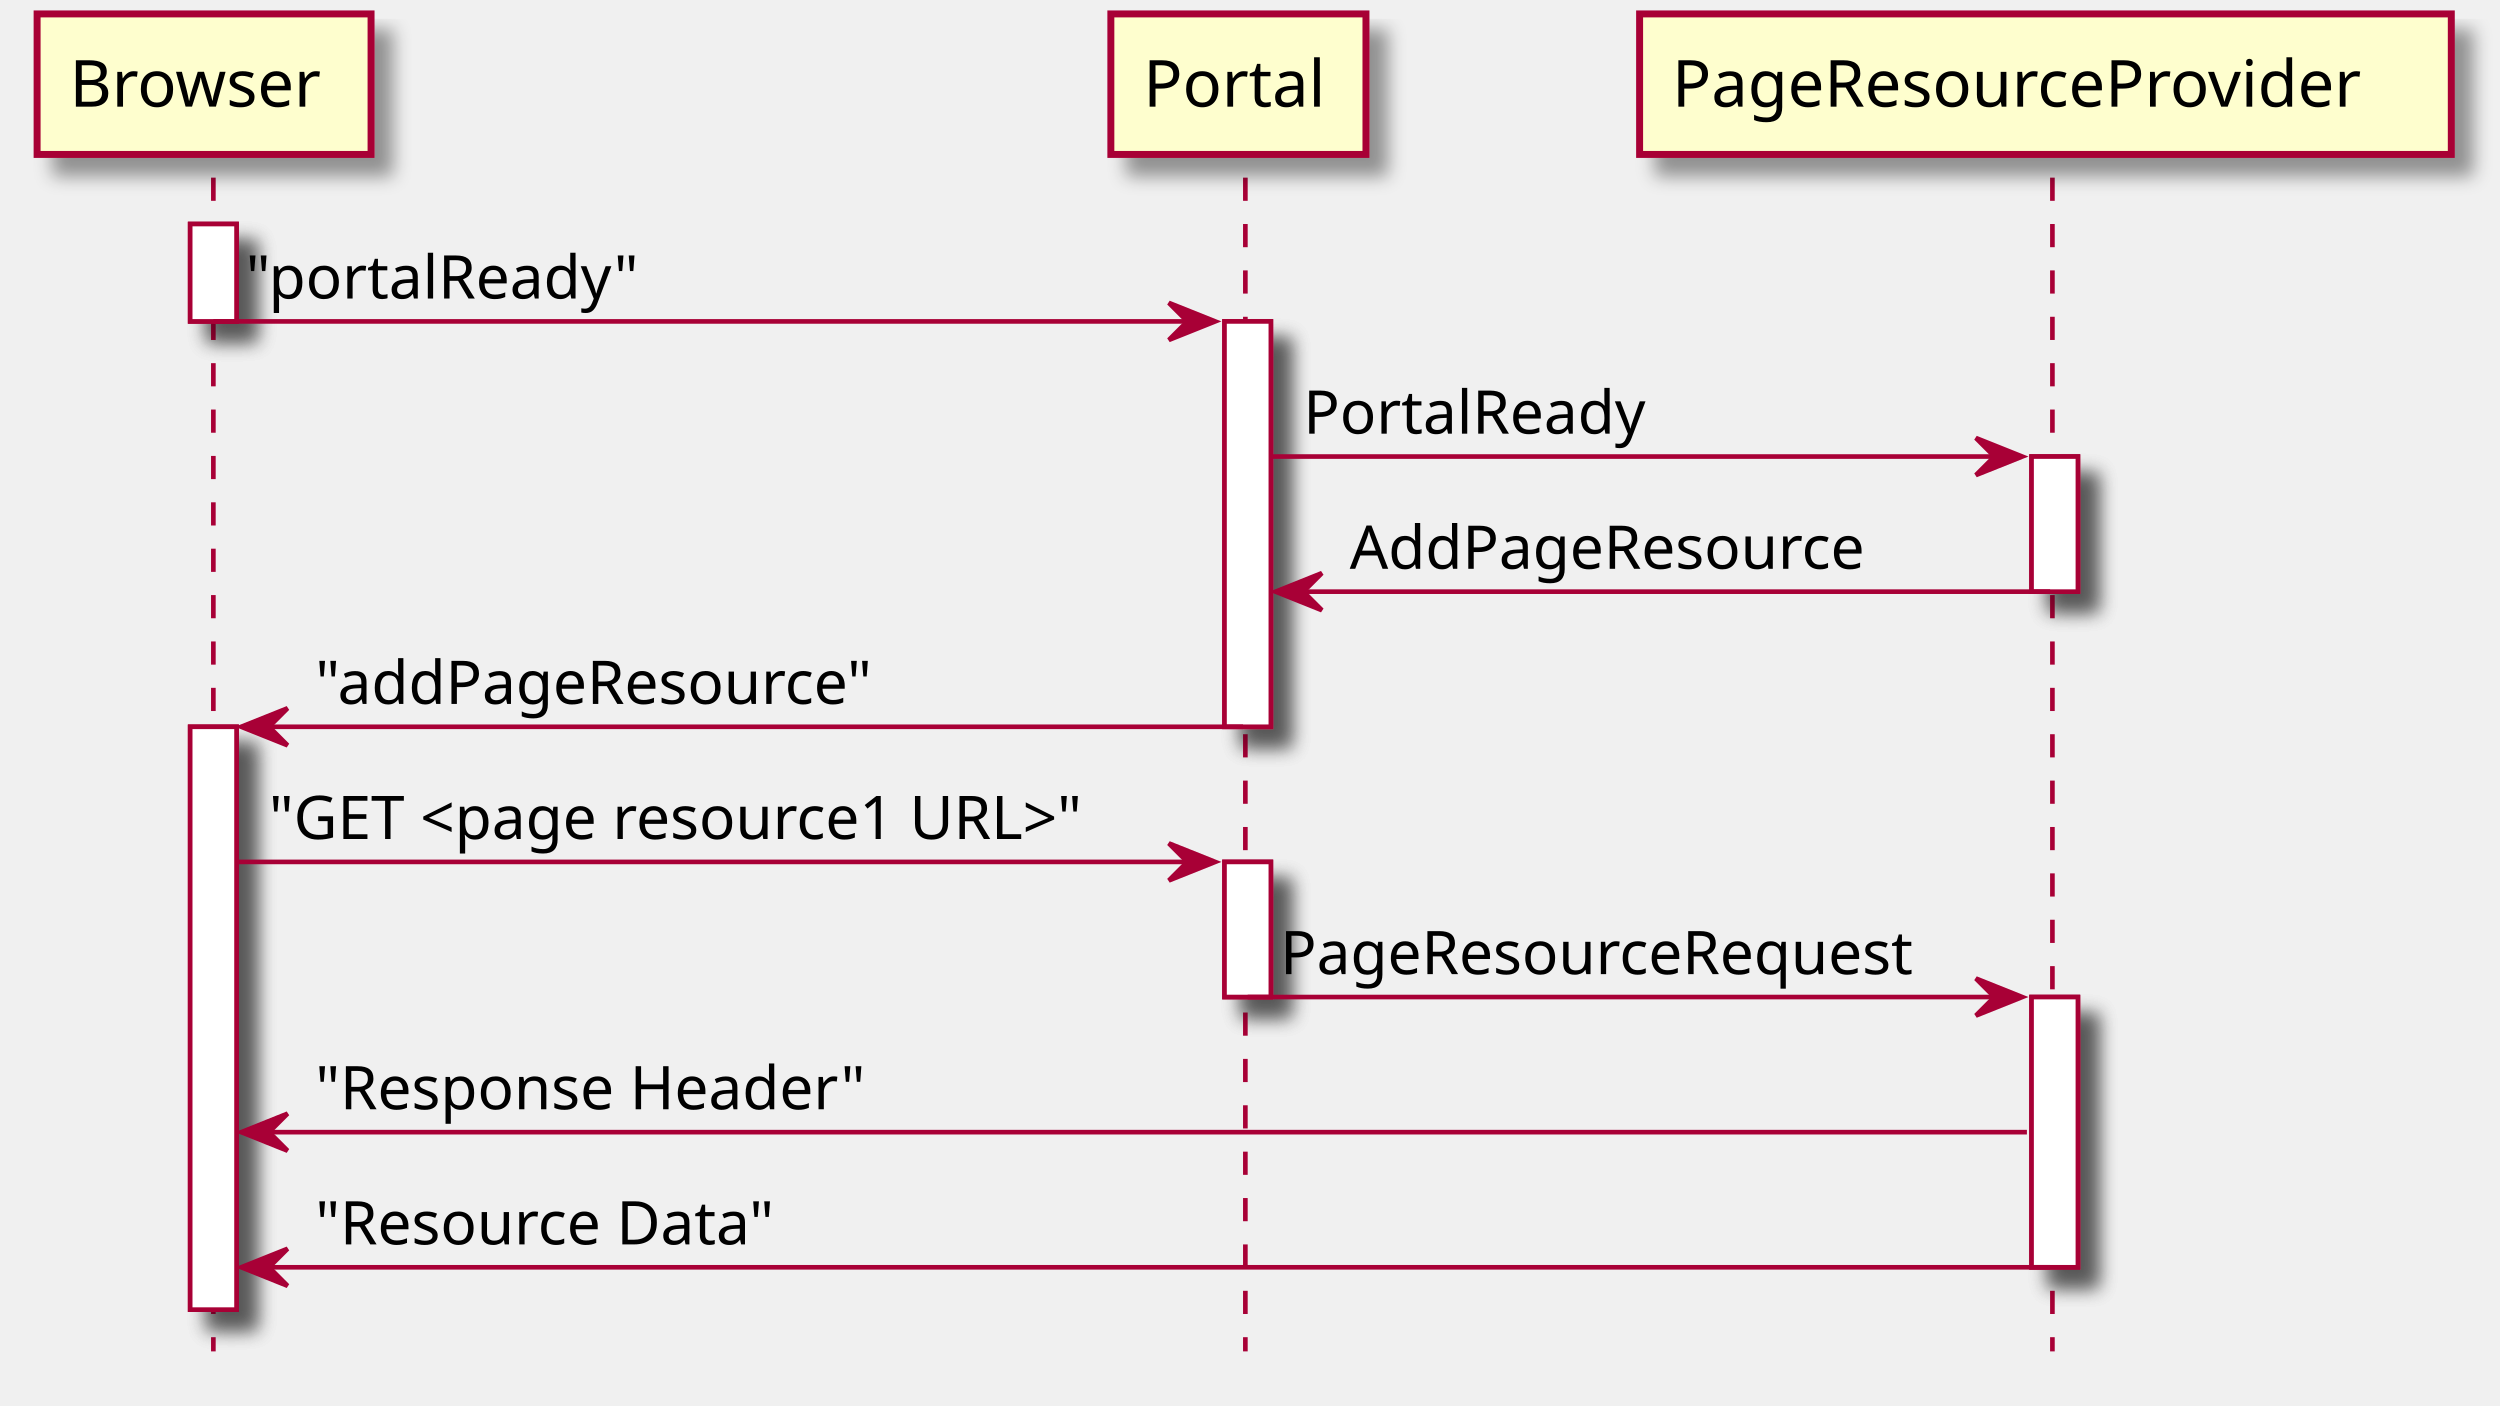
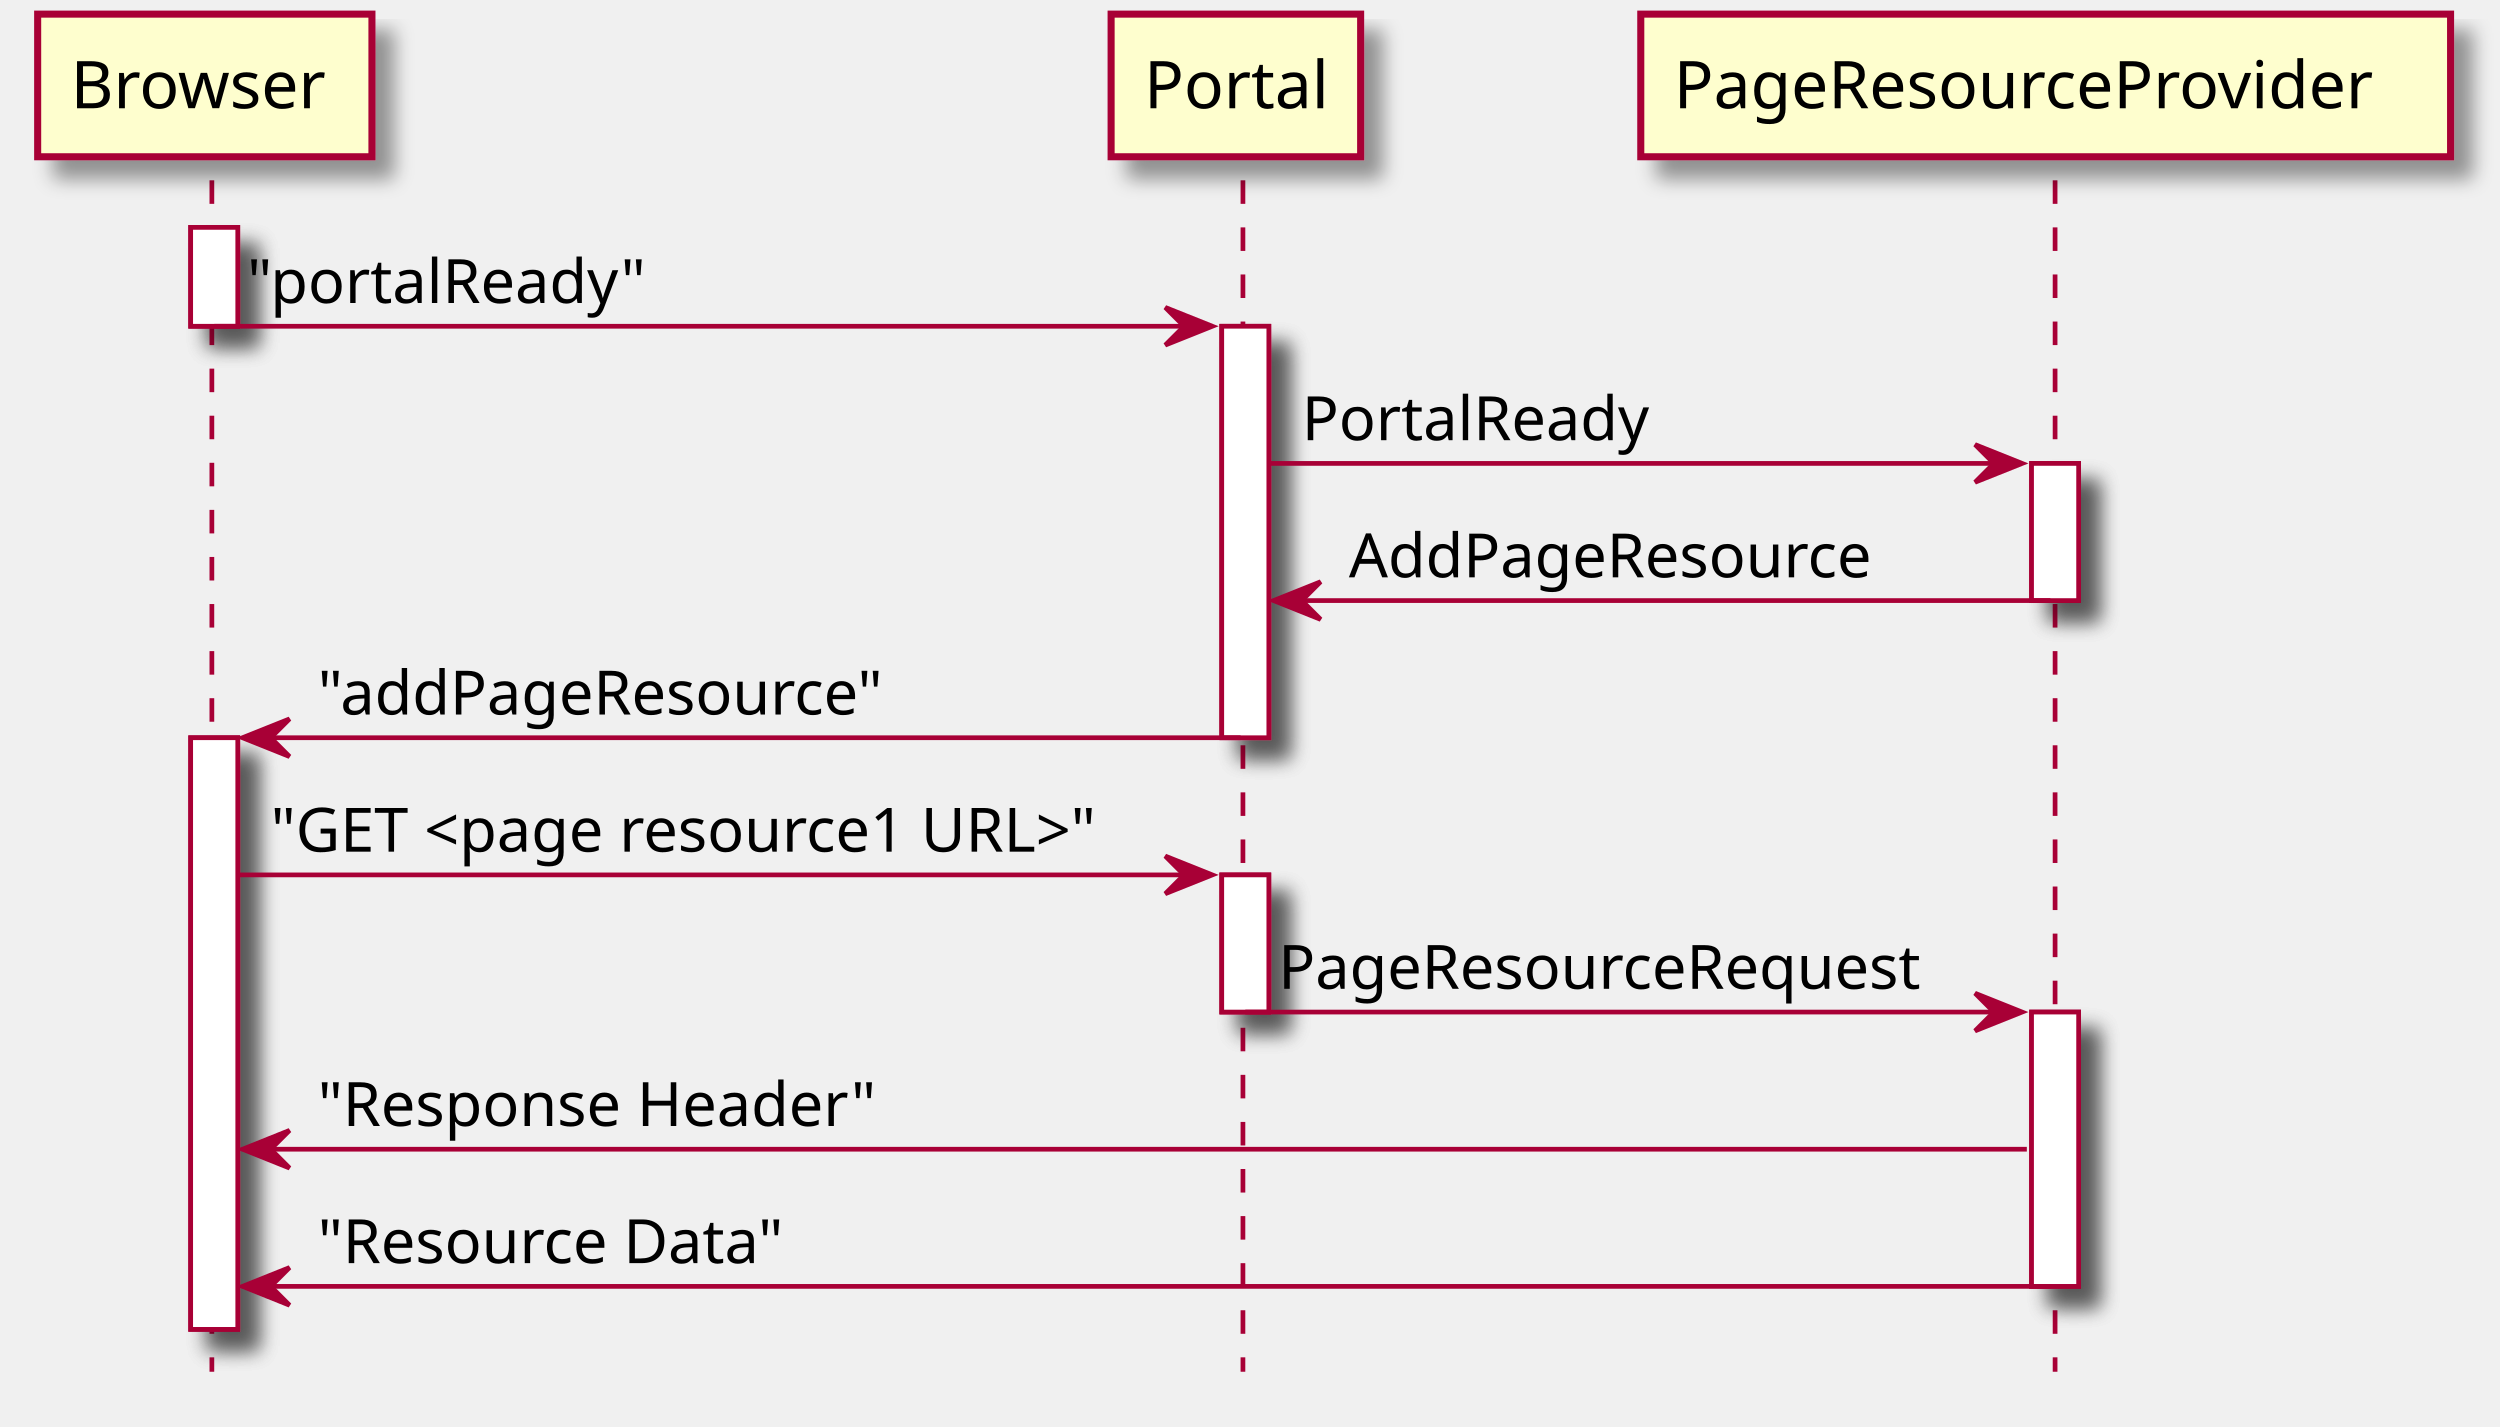
- <svg xmlns="http://www.w3.org/2000/svg" contentScriptType="application/ecmascript" contentStyleType="text/css" height="303px" preserveAspectRatio="none" style="width:539px;height:303px;" version="1.1" viewBox="0 0 539 303" width="539px" zoomAndPan="magnify">
+ <svg xmlns="http://www.w3.org/2000/svg" contentScriptType="application/ecmascript" contentStyleType="text/css" height="303px" preserveAspectRatio="none" style="width:531px;height:303px;" version="1.1" viewBox="0 0 531 303" width="531px" zoomAndPan="magnify">
  <defs>
    <filter height="300%" id="fytxa4cxzxlig" width="300%" x="-1" y="-1">
      <feGaussianBlur result="blurOut" stdDeviation="2.0" />
      <feColorMatrix in="blurOut" result="blurOut2" type="matrix" values="0 0 0 0 0 0 0 0 0 0 0 0 0 0 0 0 0 0 .4 0" />
      <feOffset dx="4.0" dy="4.0" in="blurOut2" result="blurOut3" />
      <feBlend in="SourceGraphic" in2="blurOut3" mode="normal" />
    </filter>
  </defs>
  <g>
-     <rect fill="#FFFFFF" filter="url(#fytxa4cxzxlig)" height="21" style="stroke: #A80036; stroke-width: 1.0;" width="10" x="41" y="48.297" />
-     <rect fill="#FFFFFF" filter="url(#fytxa4cxzxlig)" height="125.664" style="stroke: #A80036; stroke-width: 1.0;" width="10" x="41" y="156.695" />
-     <rect fill="#FFFFFF" filter="url(#fytxa4cxzxlig)" height="87.398" style="stroke: #A80036; stroke-width: 1.0;" width="10" x="264" y="69.297" />
-     <rect fill="#FFFFFF" filter="url(#fytxa4cxzxlig)" height="29.133" style="stroke: #A80036; stroke-width: 1.0;" width="10" x="264" y="185.828" />
-     <rect fill="#FFFFFF" filter="url(#fytxa4cxzxlig)" height="29.133" style="stroke: #A80036; stroke-width: 1.0;" width="10" x="438" y="98.43" />
-     <rect fill="#FFFFFF" filter="url(#fytxa4cxzxlig)" height="58.266" style="stroke: #A80036; stroke-width: 1.0;" width="10" x="438" y="214.961" />
-     <line style="stroke: #A80036; stroke-width: 1.0; stroke-dasharray: 5.0,5.0;" x1="46" x2="46" y1="38.297" y2="291.359" />
-     <line style="stroke: #A80036; stroke-width: 1.0; stroke-dasharray: 5.0,5.0;" x1="268.5" x2="268.5" y1="38.297" y2="291.359" />
-     <line style="stroke: #A80036; stroke-width: 1.0; stroke-dasharray: 5.0,5.0;" x1="442.5" x2="442.5" y1="38.297" y2="291.359" />
-     <rect fill="#FEFECE" filter="url(#fytxa4cxzxlig)" height="30.297" style="stroke: #A80036; stroke-width: 1.5;" width="72" x="8" y="3" />
-     <text fill="#000000" font-family="sans-serif" font-size="14" lengthAdjust="spacingAndGlyphs" textLength="58" x="15" y="22.995">Browser</text>
-     <rect fill="#FEFECE" filter="url(#fytxa4cxzxlig)" height="30.297" style="stroke: #A80036; stroke-width: 1.5;" width="55" x="239.5" y="3" />
-     <text fill="#000000" font-family="sans-serif" font-size="14" lengthAdjust="spacingAndGlyphs" textLength="41" x="246.5" y="22.995">Portal</text>
-     <rect fill="#FEFECE" filter="url(#fytxa4cxzxlig)" height="30.297" style="stroke: #A80036; stroke-width: 1.5;" width="175" x="353.5" y="3" />
-     <text fill="#000000" font-family="sans-serif" font-size="14" lengthAdjust="spacingAndGlyphs" textLength="161" x="360.5" y="22.995">PageResourceProvider</text>
-     <rect fill="#FFFFFF" filter="url(#fytxa4cxzxlig)" height="21" style="stroke: #A80036; stroke-width: 1.0;" width="10" x="41" y="48.297" />
-     <rect fill="#FFFFFF" filter="url(#fytxa4cxzxlig)" height="125.664" style="stroke: #A80036; stroke-width: 1.0;" width="10" x="41" y="156.695" />
-     <rect fill="#FFFFFF" filter="url(#fytxa4cxzxlig)" height="87.398" style="stroke: #A80036; stroke-width: 1.0;" width="10" x="264" y="69.297" />
-     <rect fill="#FFFFFF" filter="url(#fytxa4cxzxlig)" height="29.133" style="stroke: #A80036; stroke-width: 1.0;" width="10" x="264" y="185.828" />
-     <rect fill="#FFFFFF" filter="url(#fytxa4cxzxlig)" height="29.133" style="stroke: #A80036; stroke-width: 1.0;" width="10" x="438" y="98.43" />
-     <rect fill="#FFFFFF" filter="url(#fytxa4cxzxlig)" height="58.266" style="stroke: #A80036; stroke-width: 1.0;" width="10" x="438" y="214.961" />
-     <polygon fill="#A80036" points="252,65.297,262,69.297,252,73.297,256,69.297" style="stroke: #A80036; stroke-width: 1.0;" />
-     <line style="stroke: #A80036; stroke-width: 1.0;" x1="46" x2="258" y1="69.297" y2="69.297" />
-     <text fill="#000000" font-family="sans-serif" font-size="13" lengthAdjust="spacingAndGlyphs" textLength="91" x="53" y="64.364">"portalReady"</text>
-     <polygon fill="#A80036" points="426,94.43,436,98.43,426,102.43,430,98.43" style="stroke: #A80036; stroke-width: 1.0;" />
-     <line style="stroke: #A80036; stroke-width: 1.0;" x1="274" x2="432" y1="98.43" y2="98.43" />
-     <text fill="#000000" font-family="sans-serif" font-size="13" lengthAdjust="spacingAndGlyphs" textLength="79" x="281" y="93.497">PortalReady</text>
-     <polygon fill="#A80036" points="285,123.562,275,127.562,285,131.562,281,127.562" style="stroke: #A80036; stroke-width: 1.0;" />
-     <line style="stroke: #A80036; stroke-width: 1.0;" x1="279" x2="442" y1="127.562" y2="127.562" />
-     <text fill="#000000" font-family="sans-serif" font-size="13" lengthAdjust="spacingAndGlyphs" textLength="117" x="291" y="122.629">AddPageResource</text>
-     <polygon fill="#A80036" points="62,152.695,52,156.695,62,160.695,58,156.695" style="stroke: #A80036; stroke-width: 1.0;" />
-     <line style="stroke: #A80036; stroke-width: 1.0;" x1="56" x2="268" y1="156.695" y2="156.695" />
-     <text fill="#000000" font-family="sans-serif" font-size="13" lengthAdjust="spacingAndGlyphs" textLength="128" x="68" y="151.762">"addPageResource"</text>
-     <polygon fill="#A80036" points="252,181.828,262,185.828,252,189.828,256,185.828" style="stroke: #A80036; stroke-width: 1.0;" />
-     <line style="stroke: #A80036; stroke-width: 1.0;" x1="51" x2="258" y1="185.828" y2="185.828" />
-     <text fill="#000000" font-family="sans-serif" font-size="13" lengthAdjust="spacingAndGlyphs" textLength="194" x="58" y="180.895">"GET &lt;page resource1 URL&gt;"</text>
-     <polygon fill="#A80036" points="426,210.961,436,214.961,426,218.961,430,214.961" style="stroke: #A80036; stroke-width: 1.0;" />
-     <line style="stroke: #A80036; stroke-width: 1.0;" x1="269" x2="432" y1="214.961" y2="214.961" />
-     <text fill="#000000" font-family="sans-serif" font-size="13" lengthAdjust="spacingAndGlyphs" textLength="145" x="276" y="210.028">PageResourceRequest</text>
-     <polygon fill="#A80036" points="62,240.094,52,244.094,62,248.094,58,244.094" style="stroke: #A80036; stroke-width: 1.0;" />
-     <line style="stroke: #A80036; stroke-width: 1.0;" x1="56" x2="437" y1="244.094" y2="244.094" />
-     <text fill="#000000" font-family="sans-serif" font-size="13" lengthAdjust="spacingAndGlyphs" textLength="126" x="68" y="239.161">"Response Header"</text>
-     <polygon fill="#A80036" points="62,269.227,52,273.227,62,277.227,58,273.227" style="stroke: #A80036; stroke-width: 1.0;" />
-     <line style="stroke: #A80036; stroke-width: 1.0;" x1="56" x2="442" y1="273.227" y2="273.227" />
-     <text fill="#000000" font-family="sans-serif" font-size="13" lengthAdjust="spacingAndGlyphs" textLength="107" x="68" y="268.293">"Resource Data"</text>
+     <rect fill="#FFFFFF" filter="url(#fytxa4cxzxlig)" height="21" style="stroke: #A80036; stroke-width: 1.0;" width="10" x="40.5" y="48.297" />
+     <rect fill="#FFFFFF" filter="url(#fytxa4cxzxlig)" height="125.664" style="stroke: #A80036; stroke-width: 1.0;" width="10" x="40.5" y="156.695" />
+     <rect fill="#FFFFFF" filter="url(#fytxa4cxzxlig)" height="87.398" style="stroke: #A80036; stroke-width: 1.0;" width="10" x="259.5" y="69.297" />
+     <rect fill="#FFFFFF" filter="url(#fytxa4cxzxlig)" height="29.133" style="stroke: #A80036; stroke-width: 1.0;" width="10" x="259.5" y="185.828" />
+     <rect fill="#FFFFFF" filter="url(#fytxa4cxzxlig)" height="29.133" style="stroke: #A80036; stroke-width: 1.0;" width="10" x="431.5" y="98.43" />
+     <rect fill="#FFFFFF" filter="url(#fytxa4cxzxlig)" height="58.266" style="stroke: #A80036; stroke-width: 1.0;" width="10" x="431.5" y="214.961" />
+     <line style="stroke: #A80036; stroke-width: 1.0; stroke-dasharray: 5.0,5.0;" x1="45" x2="45" y1="38.297" y2="291.359" />
+     <line style="stroke: #A80036; stroke-width: 1.0; stroke-dasharray: 5.0,5.0;" x1="264" x2="264" y1="38.297" y2="291.359" />
+     <line style="stroke: #A80036; stroke-width: 1.0; stroke-dasharray: 5.0,5.0;" x1="436.5" x2="436.5" y1="38.297" y2="291.359" />
+     <rect fill="#FEFECE" filter="url(#fytxa4cxzxlig)" height="30.297" style="stroke: #A80036; stroke-width: 1.5;" width="71" x="8" y="3" />
+     <text fill="#000000" font-family="sans-serif" font-size="14" lengthAdjust="spacingAndGlyphs" textLength="57" x="15" y="22.995">Browser</text>
+     <rect fill="#FEFECE" filter="url(#fytxa4cxzxlig)" height="30.297" style="stroke: #A80036; stroke-width: 1.5;" width="53" x="236" y="3" />
+     <text fill="#000000" font-family="sans-serif" font-size="14" lengthAdjust="spacingAndGlyphs" textLength="39" x="243" y="22.995">Portal</text>
+     <rect fill="#FEFECE" filter="url(#fytxa4cxzxlig)" height="30.297" style="stroke: #A80036; stroke-width: 1.5;" width="172" x="348.5" y="3" />
+     <text fill="#000000" font-family="sans-serif" font-size="14" lengthAdjust="spacingAndGlyphs" textLength="158" x="355.5" y="22.995">PageResourceProvider</text>
+     <rect fill="#FFFFFF" filter="url(#fytxa4cxzxlig)" height="21" style="stroke: #A80036; stroke-width: 1.0;" width="10" x="40.5" y="48.297" />
+     <rect fill="#FFFFFF" filter="url(#fytxa4cxzxlig)" height="125.664" style="stroke: #A80036; stroke-width: 1.0;" width="10" x="40.5" y="156.695" />
+     <rect fill="#FFFFFF" filter="url(#fytxa4cxzxlig)" height="87.398" style="stroke: #A80036; stroke-width: 1.0;" width="10" x="259.5" y="69.297" />
+     <rect fill="#FFFFFF" filter="url(#fytxa4cxzxlig)" height="29.133" style="stroke: #A80036; stroke-width: 1.0;" width="10" x="259.5" y="185.828" />
+     <rect fill="#FFFFFF" filter="url(#fytxa4cxzxlig)" height="29.133" style="stroke: #A80036; stroke-width: 1.0;" width="10" x="431.5" y="98.43" />
+     <rect fill="#FFFFFF" filter="url(#fytxa4cxzxlig)" height="58.266" style="stroke: #A80036; stroke-width: 1.0;" width="10" x="431.5" y="214.961" />
+     <polygon fill="#A80036" points="247.5,65.297,257.5,69.297,247.5,73.297,251.5,69.297" style="stroke: #A80036; stroke-width: 1.0;" />
+     <line style="stroke: #A80036; stroke-width: 1.0;" x1="45.5" x2="253.5" y1="69.297" y2="69.297" />
+     <text fill="#000000" font-family="sans-serif" font-size="13" lengthAdjust="spacingAndGlyphs" textLength="86" x="52.5" y="64.364">"portalReady"</text>
+     <polygon fill="#A80036" points="419.5,94.43,429.5,98.43,419.5,102.43,423.5,98.43" style="stroke: #A80036; stroke-width: 1.0;" />
+     <line style="stroke: #A80036; stroke-width: 1.0;" x1="269.5" x2="425.5" y1="98.43" y2="98.43" />
+     <text fill="#000000" font-family="sans-serif" font-size="13" lengthAdjust="spacingAndGlyphs" textLength="76" x="276.5" y="93.497">PortalReady</text>
+     <polygon fill="#A80036" points="280.5,123.562,270.5,127.562,280.5,131.562,276.5,127.562" style="stroke: #A80036; stroke-width: 1.0;" />
+     <line style="stroke: #A80036; stroke-width: 1.0;" x1="274.5" x2="435.5" y1="127.562" y2="127.562" />
+     <text fill="#000000" font-family="sans-serif" font-size="13" lengthAdjust="spacingAndGlyphs" textLength="116" x="286.5" y="122.629">AddPageResource</text>
+     <polygon fill="#A80036" points="61.5,152.695,51.5,156.695,61.5,160.695,57.5,156.695" style="stroke: #A80036; stroke-width: 1.0;" />
+     <line style="stroke: #A80036; stroke-width: 1.0;" x1="55.5" x2="263.5" y1="156.695" y2="156.695" />
+     <text fill="#000000" font-family="sans-serif" font-size="13" lengthAdjust="spacingAndGlyphs" textLength="125" x="67.5" y="151.762">"addPageResource"</text>
+     <polygon fill="#A80036" points="247.5,181.828,257.5,185.828,247.5,189.828,251.5,185.828" style="stroke: #A80036; stroke-width: 1.0;" />
+     <line style="stroke: #A80036; stroke-width: 1.0;" x1="50.5" x2="253.5" y1="185.828" y2="185.828" />
+     <text fill="#000000" font-family="sans-serif" font-size="13" lengthAdjust="spacingAndGlyphs" textLength="190" x="57.5" y="180.895">"GET &lt;page resource1 URL&gt;"</text>
+     <polygon fill="#A80036" points="419.5,210.961,429.5,214.961,419.5,218.961,423.5,214.961" style="stroke: #A80036; stroke-width: 1.0;" />
+     <line style="stroke: #A80036; stroke-width: 1.0;" x1="264.5" x2="425.5" y1="214.961" y2="214.961" />
+     <text fill="#000000" font-family="sans-serif" font-size="13" lengthAdjust="spacingAndGlyphs" textLength="143" x="271.5" y="210.028">PageResourceRequest</text>
+     <polygon fill="#A80036" points="61.5,240.094,51.5,244.094,61.5,248.094,57.5,244.094" style="stroke: #A80036; stroke-width: 1.0;" />
+     <line style="stroke: #A80036; stroke-width: 1.0;" x1="55.5" x2="430.5" y1="244.094" y2="244.094" />
+     <text fill="#000000" font-family="sans-serif" font-size="13" lengthAdjust="spacingAndGlyphs" textLength="123" x="67.5" y="239.161">"Response Header"</text>
+     <polygon fill="#A80036" points="61.5,269.227,51.5,273.227,61.5,277.227,57.5,273.227" style="stroke: #A80036; stroke-width: 1.0;" />
+     <line style="stroke: #A80036; stroke-width: 1.0;" x1="55.5" x2="435.5" y1="273.227" y2="273.227" />
+     <text fill="#000000" font-family="sans-serif" font-size="13" lengthAdjust="spacingAndGlyphs" textLength="104" x="67.5" y="268.293">"Resource Data"</text>
  </g>
</svg>
